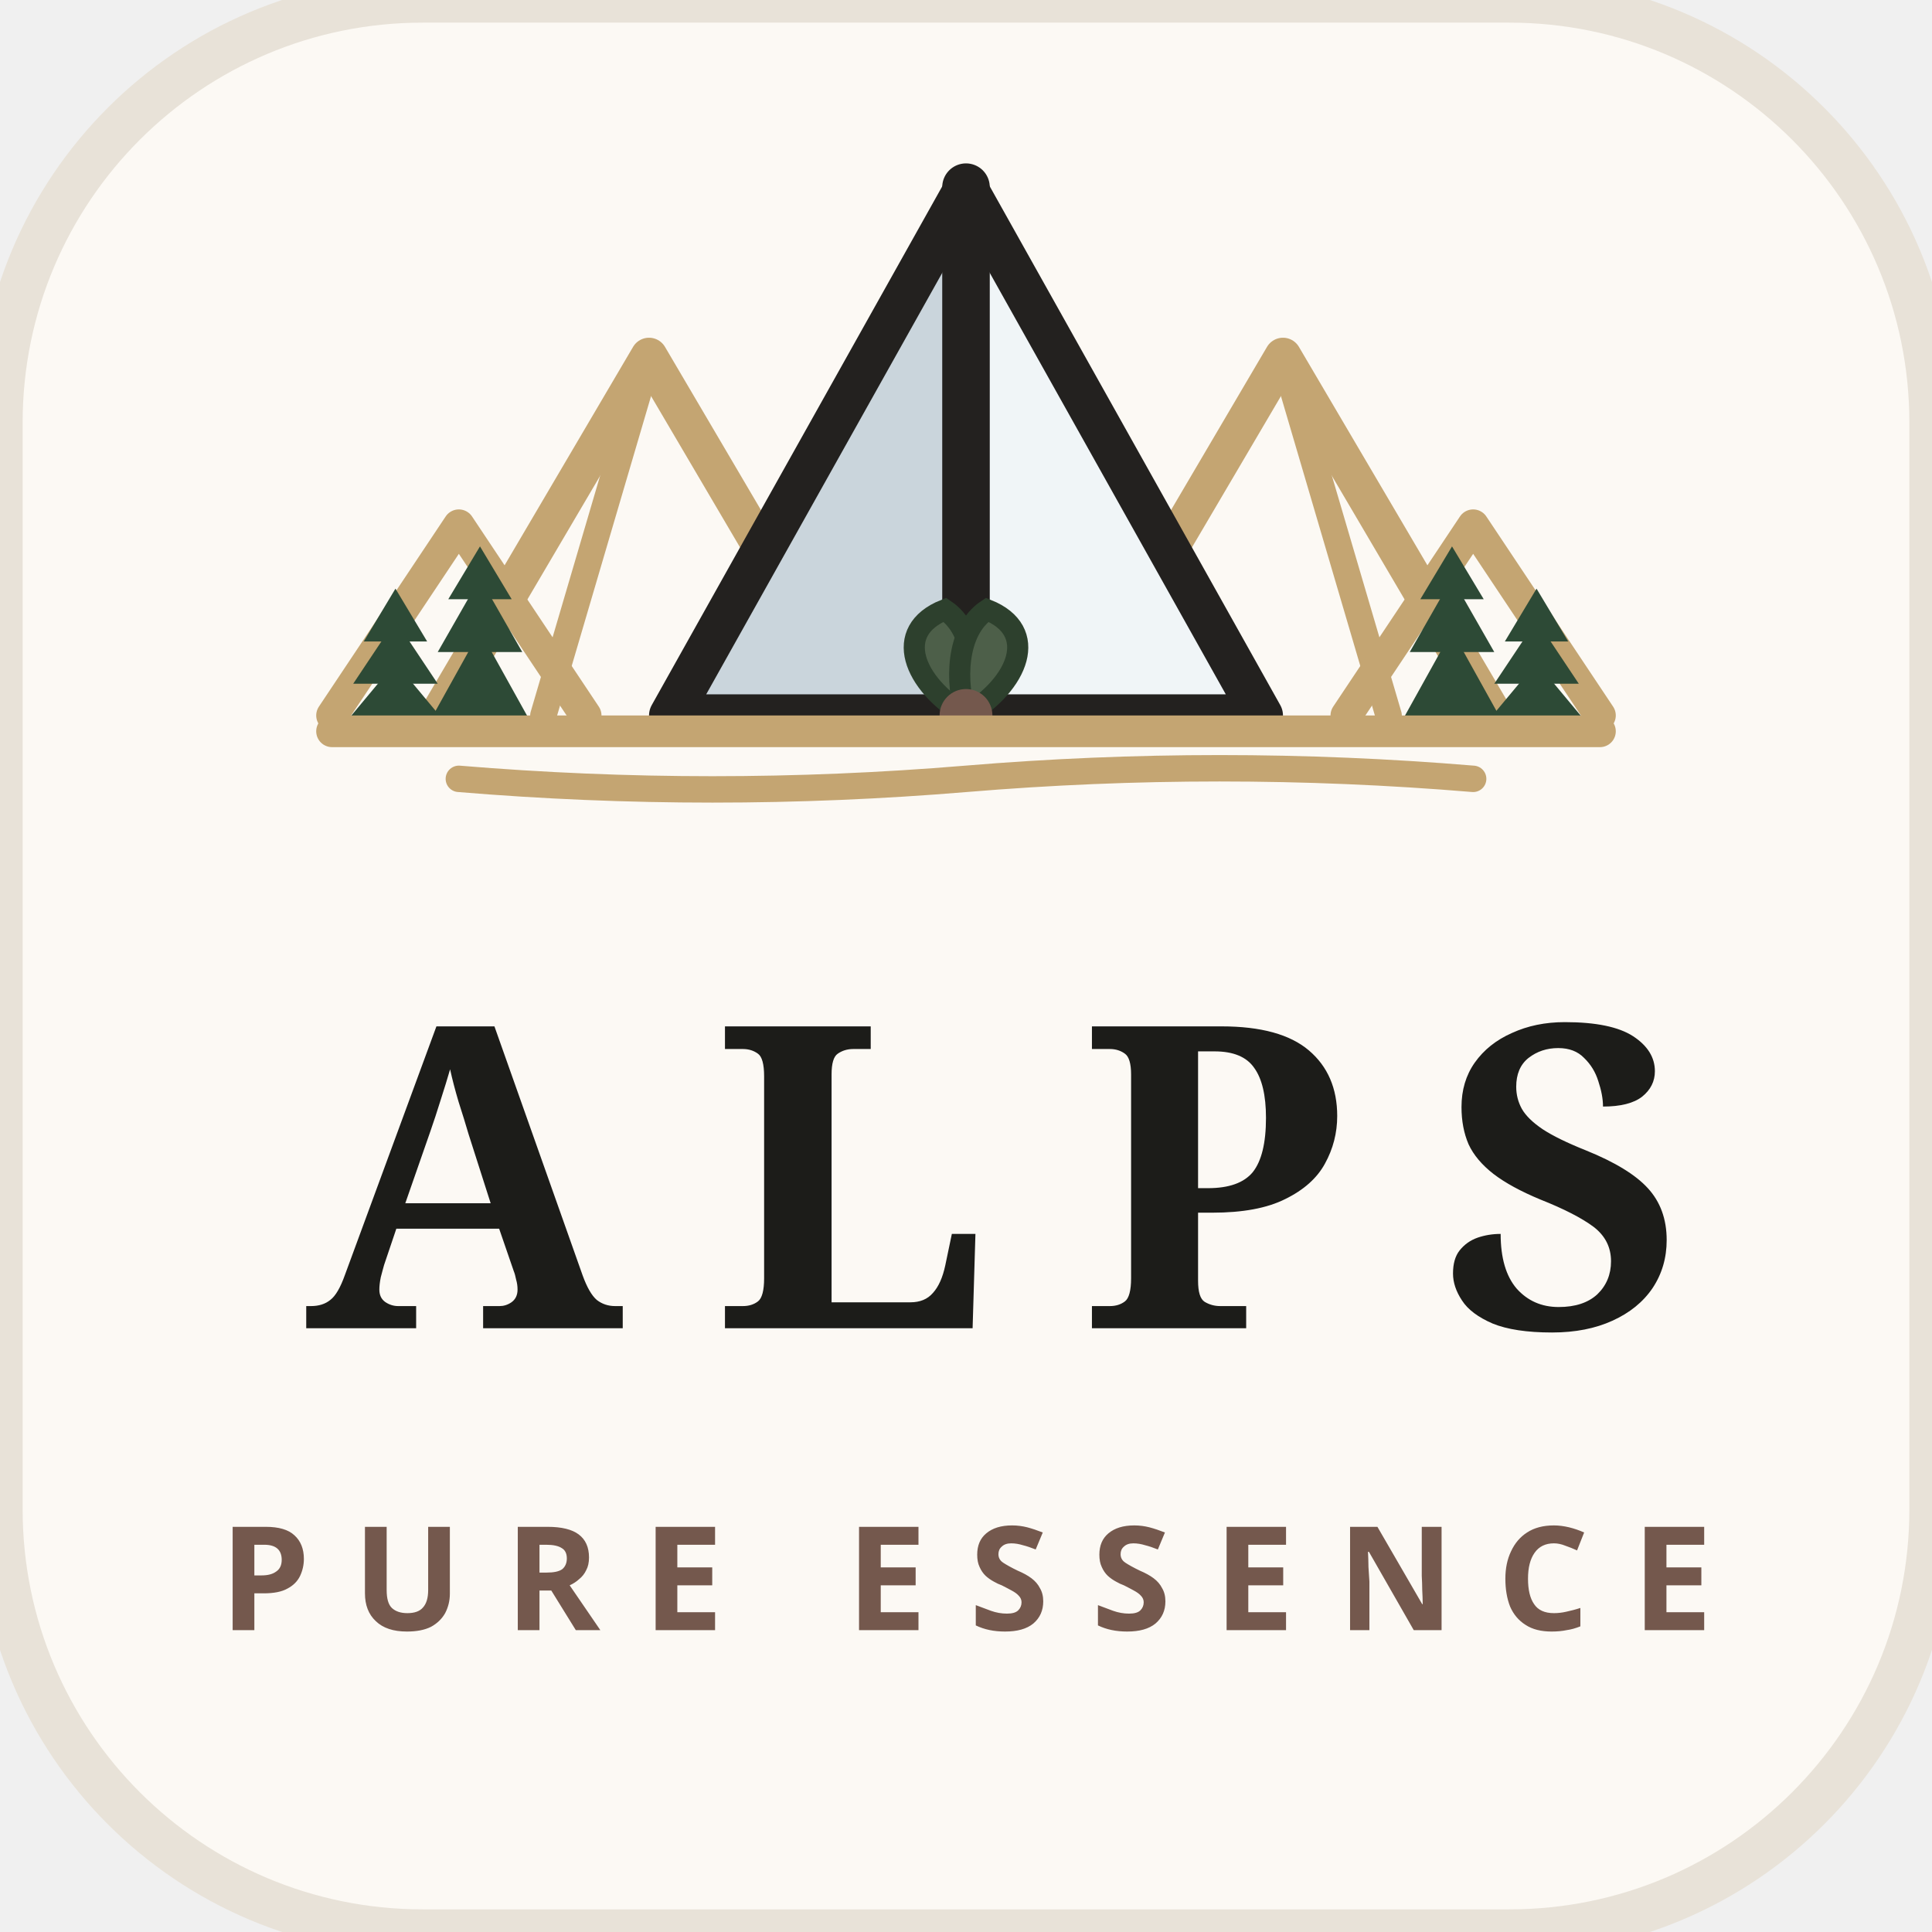
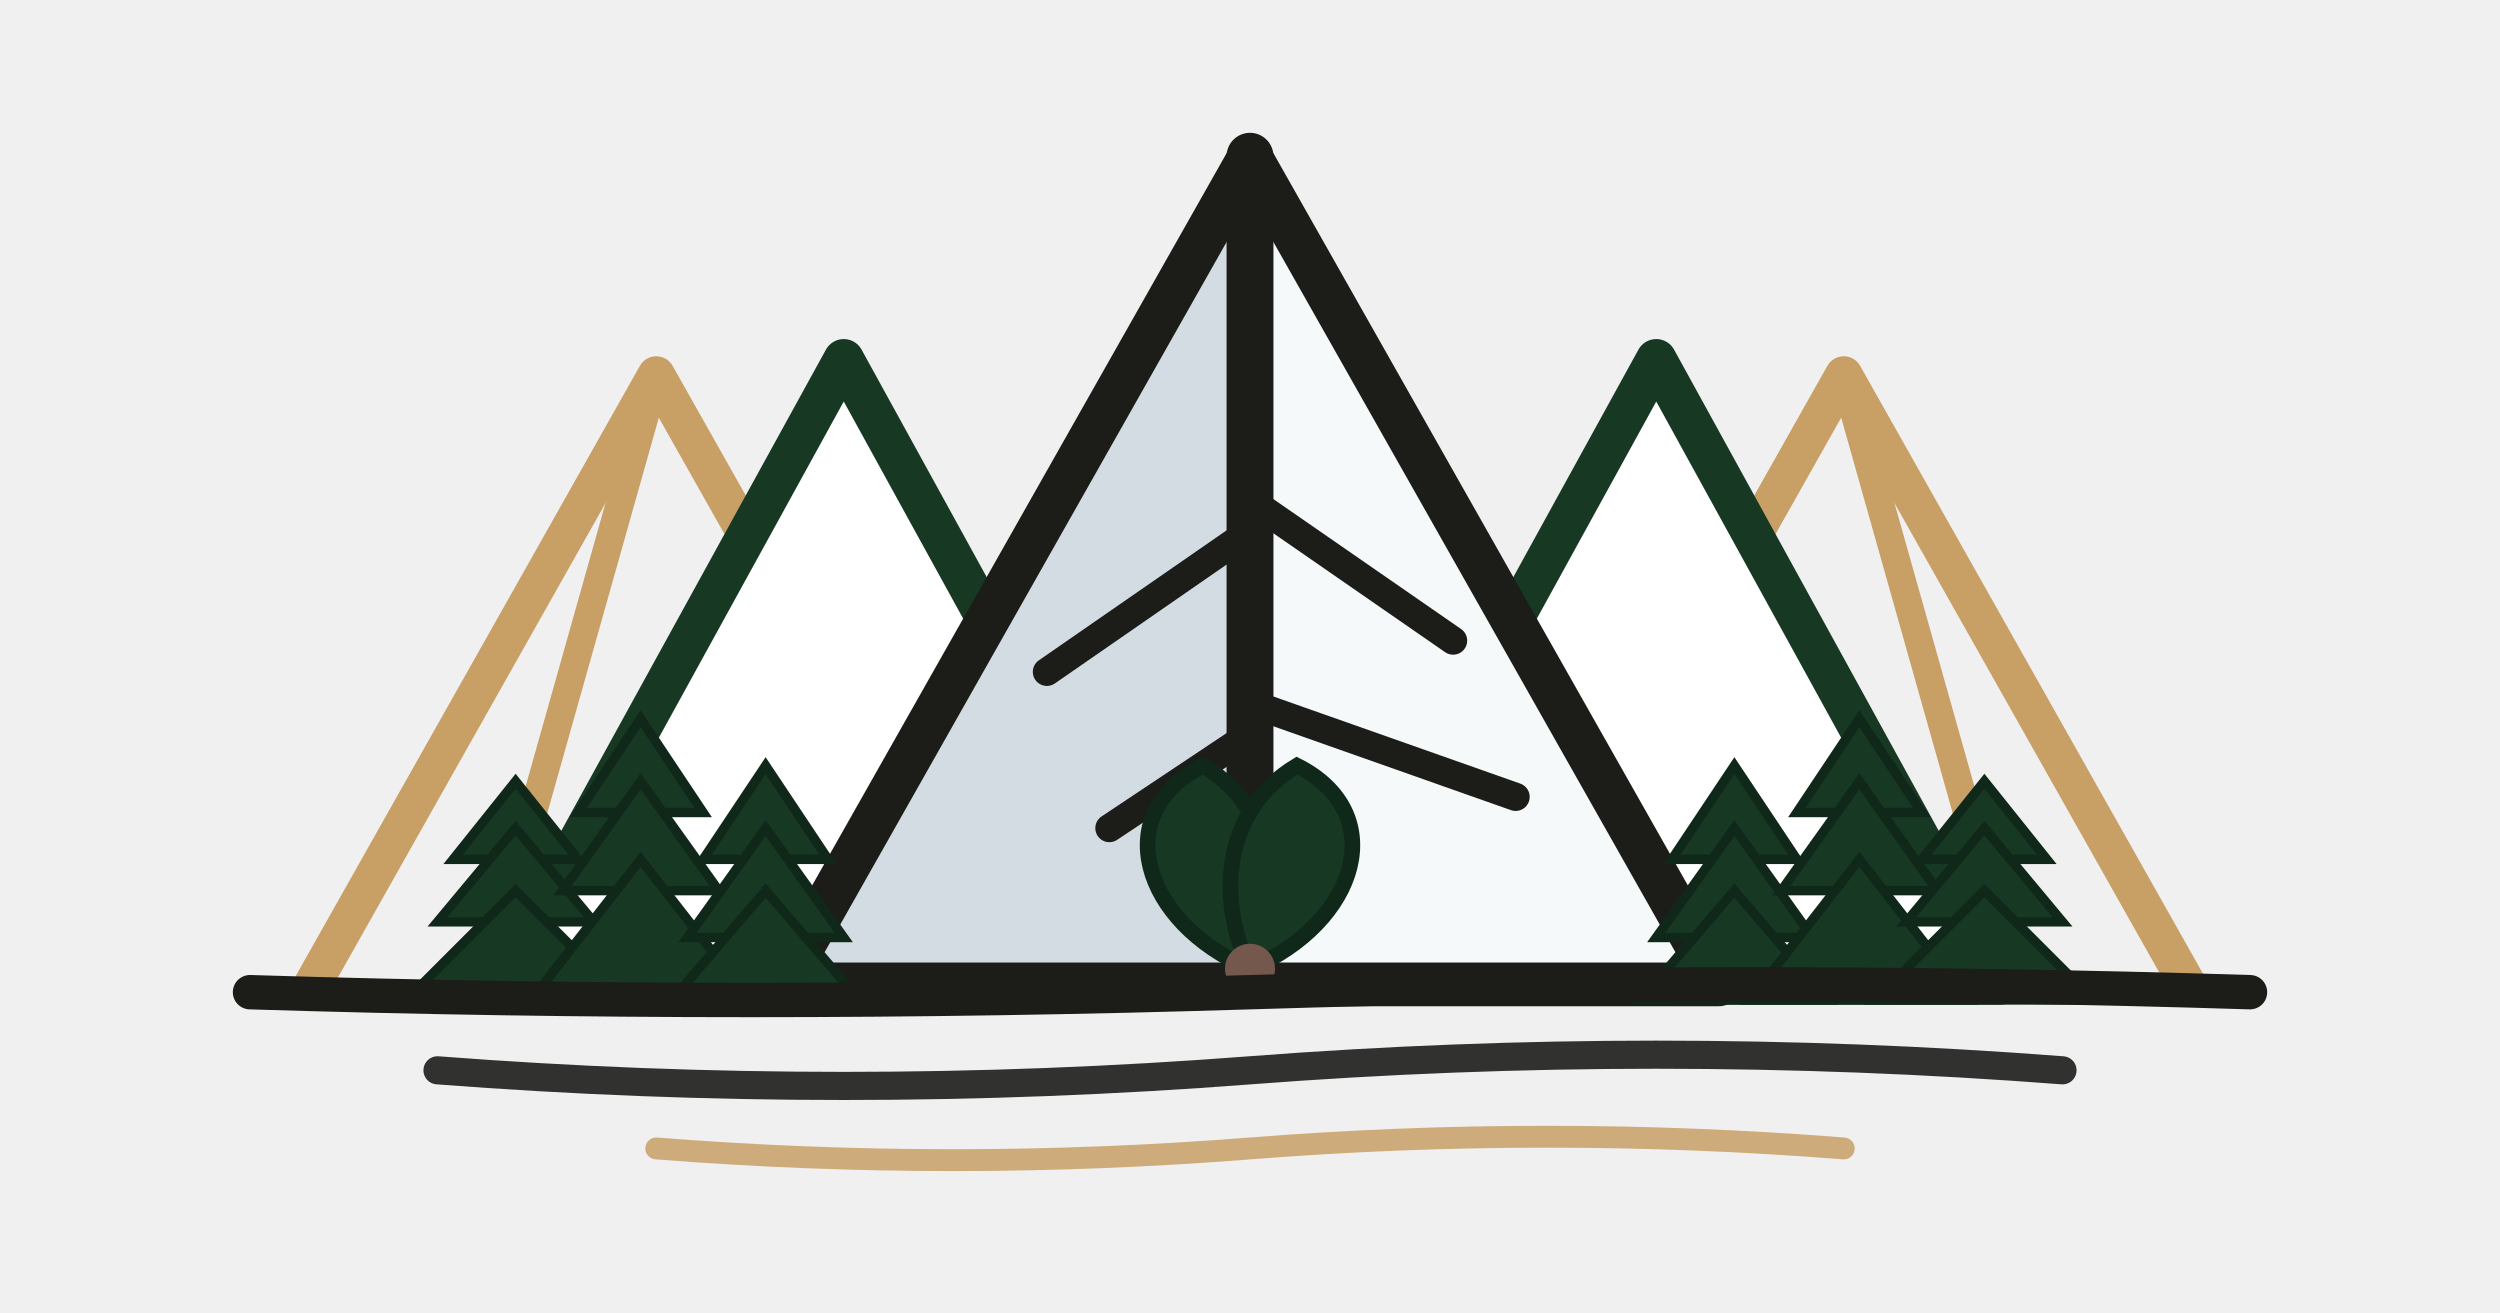
- <svg xmlns="http://www.w3.org/2000/svg" viewBox="0 0 64 64" width="64" height="64" fill="none">
-   <rect width="64" height="64" rx="14" fill="#fcf9f4" stroke="#e8e2d8" stroke-width="1.5" />
-   <g transform="translate(4, 2) scale(0.35)">
-     <path d="M20 62 L32 44 L44 62" stroke="#c4a572" stroke-width="3" stroke-linecap="round" stroke-linejoin="round" />
-     <path d="M30 62 L50 28 L70 62" stroke="#c4a572" stroke-width="3.5" stroke-linecap="round" stroke-linejoin="round" />
-     <path d="M50 28 L40 62" stroke="#c4a572" stroke-width="2.5" stroke-linecap="round" />
-     <path d="M90 62 L110 28 L130 62" stroke="#c4a572" stroke-width="3.5" stroke-linecap="round" stroke-linejoin="round" />
-     <path d="M110 28 L120 62" stroke="#c4a572" stroke-width="2.5" stroke-linecap="round" />
-     <path d="M116 62 L128 44 L140 62" stroke="#c4a572" stroke-width="3" stroke-linecap="round" stroke-linejoin="round" />
-     <path d="M80 12 L52 62 L80 62 Z" fill="#cad5dc" stroke="#23211f" stroke-width="4" stroke-linejoin="round" />
-     <path d="M80 12 L80 62 L108 62 Z" fill="#f0f5f7" stroke="#23211f" stroke-width="4" stroke-linejoin="round" />
-     <path d="M80 12 L80 62" stroke="#23211f" stroke-width="4.5" stroke-linecap="round" />
-     <g fill="#2d4a36">
-       <path d="M26 50 L29 55 L23 55 Z" />
-       <path d="M26 53 L30 59 L22 59 Z" />
-       <path d="M26 57 L31 63 L21 63 Z" />
-       <path d="M34 46 L37 51 L31 51 Z" />
-       <path d="M34 49 L38 56 L30 56 Z" />
-       <path d="M34 54 L39 63 L29 63 Z" />
-       <path d="M126 46 L129 51 L123 51 Z" />
-       <path d="M126 49 L130 56 L122 56 Z" />
-       <path d="M126 54 L131 63 L121 63 Z" />
-       <path d="M134 50 L137 55 L131 55 Z" />
-       <path d="M134 53 L138 59 L130 59 Z" />
-       <path d="M134 57 L139 63 L129 63 Z" />
-     </g>
-     <path d="M80 62 C75 59 73 54 78 52 C81 54 81 59 80 62 Z" fill="#4d5f49" stroke="#2d402d" stroke-width="2" />
-     <path d="M80 62 C85 59 87 54 82 52 C79 54 79 59 80 62 Z" fill="#4d5f49" stroke="#2d402d" stroke-width="2" />
-     <circle cx="80" cy="62" r="2.5" fill="#74584d" />
-     <path d="M20 63.5 L140 63.5" stroke="#c4a572" stroke-width="3" stroke-linecap="round" />
-     <path d="M32 68 Q56 70 80 68 Q104 66 128 68" stroke="#c4a572" stroke-width="2.5" stroke-linecap="round" />
+ <svg xmlns="http://www.w3.org/2000/svg" viewBox="0 0 160 84" width="640" height="336" fill="none">
+   <path d="M20 63 L42 24 L64 63" stroke="#c89f65" stroke-width="2.4" stroke-linecap="round" stroke-linejoin="round" />
+   <path d="M42 24 L31 63" stroke="#c89f65" stroke-width="1.8" stroke-linecap="round" />
+   <path d="M96 63 L118 24 L140 63" stroke="#c89f65" stroke-width="2.4" stroke-linecap="round" stroke-linejoin="round" />
+   <path d="M118 24 L129 63" stroke="#c89f65" stroke-width="1.8" stroke-linecap="round" />
+   <polygon points="32,63 54,23 76,63" fill="#ffffff" stroke="#173823" stroke-width="2.6" stroke-linejoin="round" />
+   <polygon points="84,63 106,23 128,63" fill="#ffffff" stroke="#173823" stroke-width="2.6" stroke-linejoin="round" />
+   <path d="M80 10 L50 63 L80 63 Z" fill="#d2dce2" stroke="#1c1c19" stroke-width="2.8" stroke-linejoin="round" />
+   <path d="M80 10 L80 63 L110 63 Z" fill="#f5f9fa" stroke="#1c1c19" stroke-width="2.8" stroke-linejoin="round" />
+   <path d="M80 10 L80 63" stroke="#1c1c19" stroke-width="3.0" stroke-linecap="round" />
+   <path d="M67 43 L80 34" stroke="#1c1c19" stroke-width="1.8" stroke-linecap="round" />
+   <path d="M71 53 L80 47" stroke="#1c1c19" stroke-width="1.8" stroke-linecap="round" />
+   <path d="M93 41 L80 32" stroke="#1c1c19" stroke-width="1.8" stroke-linecap="round" />
+   <path d="M97 51 L80 45" stroke="#1c1c19" stroke-width="1.8" stroke-linecap="round" />
+   <g fill="#173823" stroke="#102819" stroke-width="0.6">
+     <path d="M33 50 L37 55 L29 55 Z" />
+     <path d="M33 53 L38 59 L28 59 Z" />
+     <path d="M33 57 L40 64 L26 64 Z" />
+     <path d="M41 46 L45 52 L37 52 Z" />
+     <path d="M41 50 L46 57 L36 57 Z" />
+     <path d="M41 55 L48 64 L34 64 Z" />
+     <path d="M49 49 L53 55 L45 55 Z" />
+     <path d="M49 53 L54 60 L44 60 Z" />
+     <path d="M49 57 L55 64 L43 64 Z" />
+     <path d="M111 49 L115 55 L107 55 Z" />
+     <path d="M111 53 L116 60 L106 60 Z" />
+     <path d="M111 57 L117 64 L105 64 Z" />
+     <path d="M119 46 L123 52 L115 52 Z" />
+     <path d="M119 50 L124 57 L114 57 Z" />
+     <path d="M119 55 L126 64 L112 64 Z" />
+     <path d="M127 50 L131 55 L123 55 Z" />
+     <path d="M127 53 L132 59 L122 59 Z" />
+     <path d="M127 57 L134 64 L120 64 Z" />
  </g>
-   <text x="33" y="44" font-family="'Noto Serif', serif, Georgia" font-size="14" font-weight="600" fill="#1c1c19" letter-spacing="3" text-anchor="middle">ALPS</text>
-   <text x="32" y="54" font-family="'Plus Jakarta Sans', system-ui, sans-serif" font-size="4.8" font-weight="700" fill="#74584d" letter-spacing="1.4" text-anchor="middle">PURE ESSENCE</text>
+   <path d="M80 62 C73 59 71 52 77 49 C82 52 82 58 80 62 Z" fill="#173823" stroke="#102819" stroke-width="1.0" />
+   <path d="M80 62 C87 59 89 52 83 49 C78 52 78 58 80 62 Z" fill="#173823" stroke="#102819" stroke-width="1.0" />
+   <circle cx="80" cy="62" r="1.6" fill="#74584d" />
+   <path d="M16 63.5 Q48 64.5 80 63.5 Q112 62.5 144 63.5" stroke="#1c1c19" stroke-width="2.2" stroke-linecap="round" />
+   <path d="M28 68.5 Q54 70.5 80 68.5 Q106 66.5 132 68.5" stroke="#1c1c19" stroke-width="1.8" stroke-linecap="round" opacity="0.9" />
+   <path d="M42 73.5 Q61 75 80 73.5 Q99 72 118 73.5" stroke="#c89f65" stroke-width="1.4" stroke-linecap="round" opacity="0.85" />
</svg>
